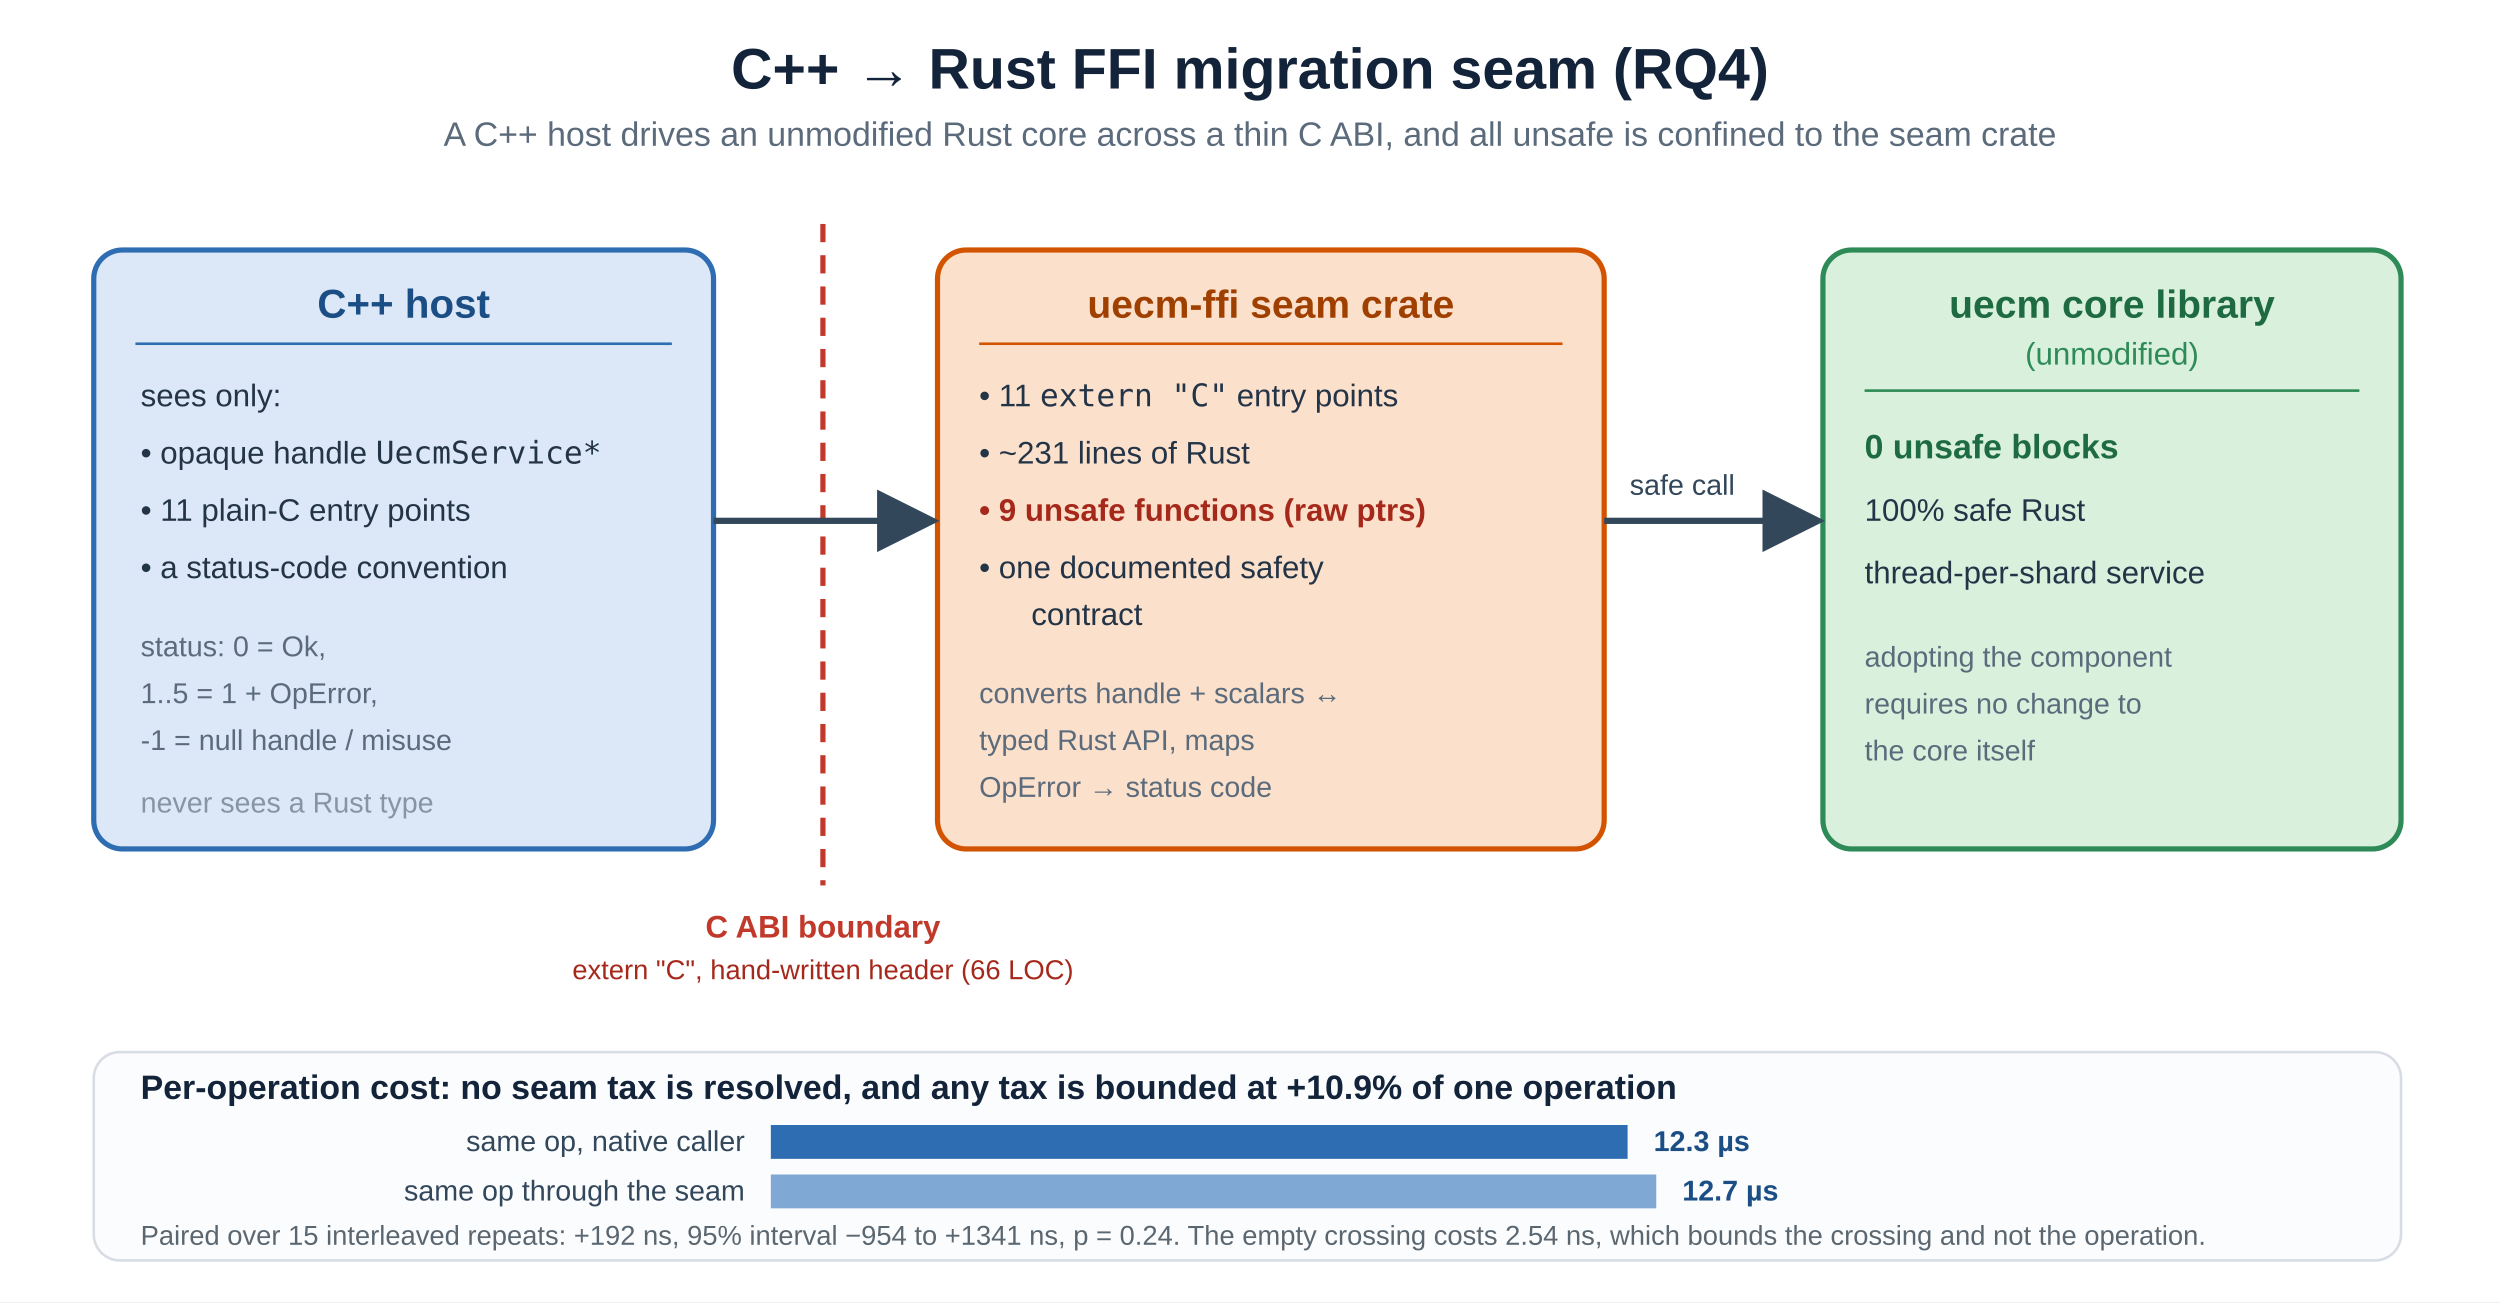
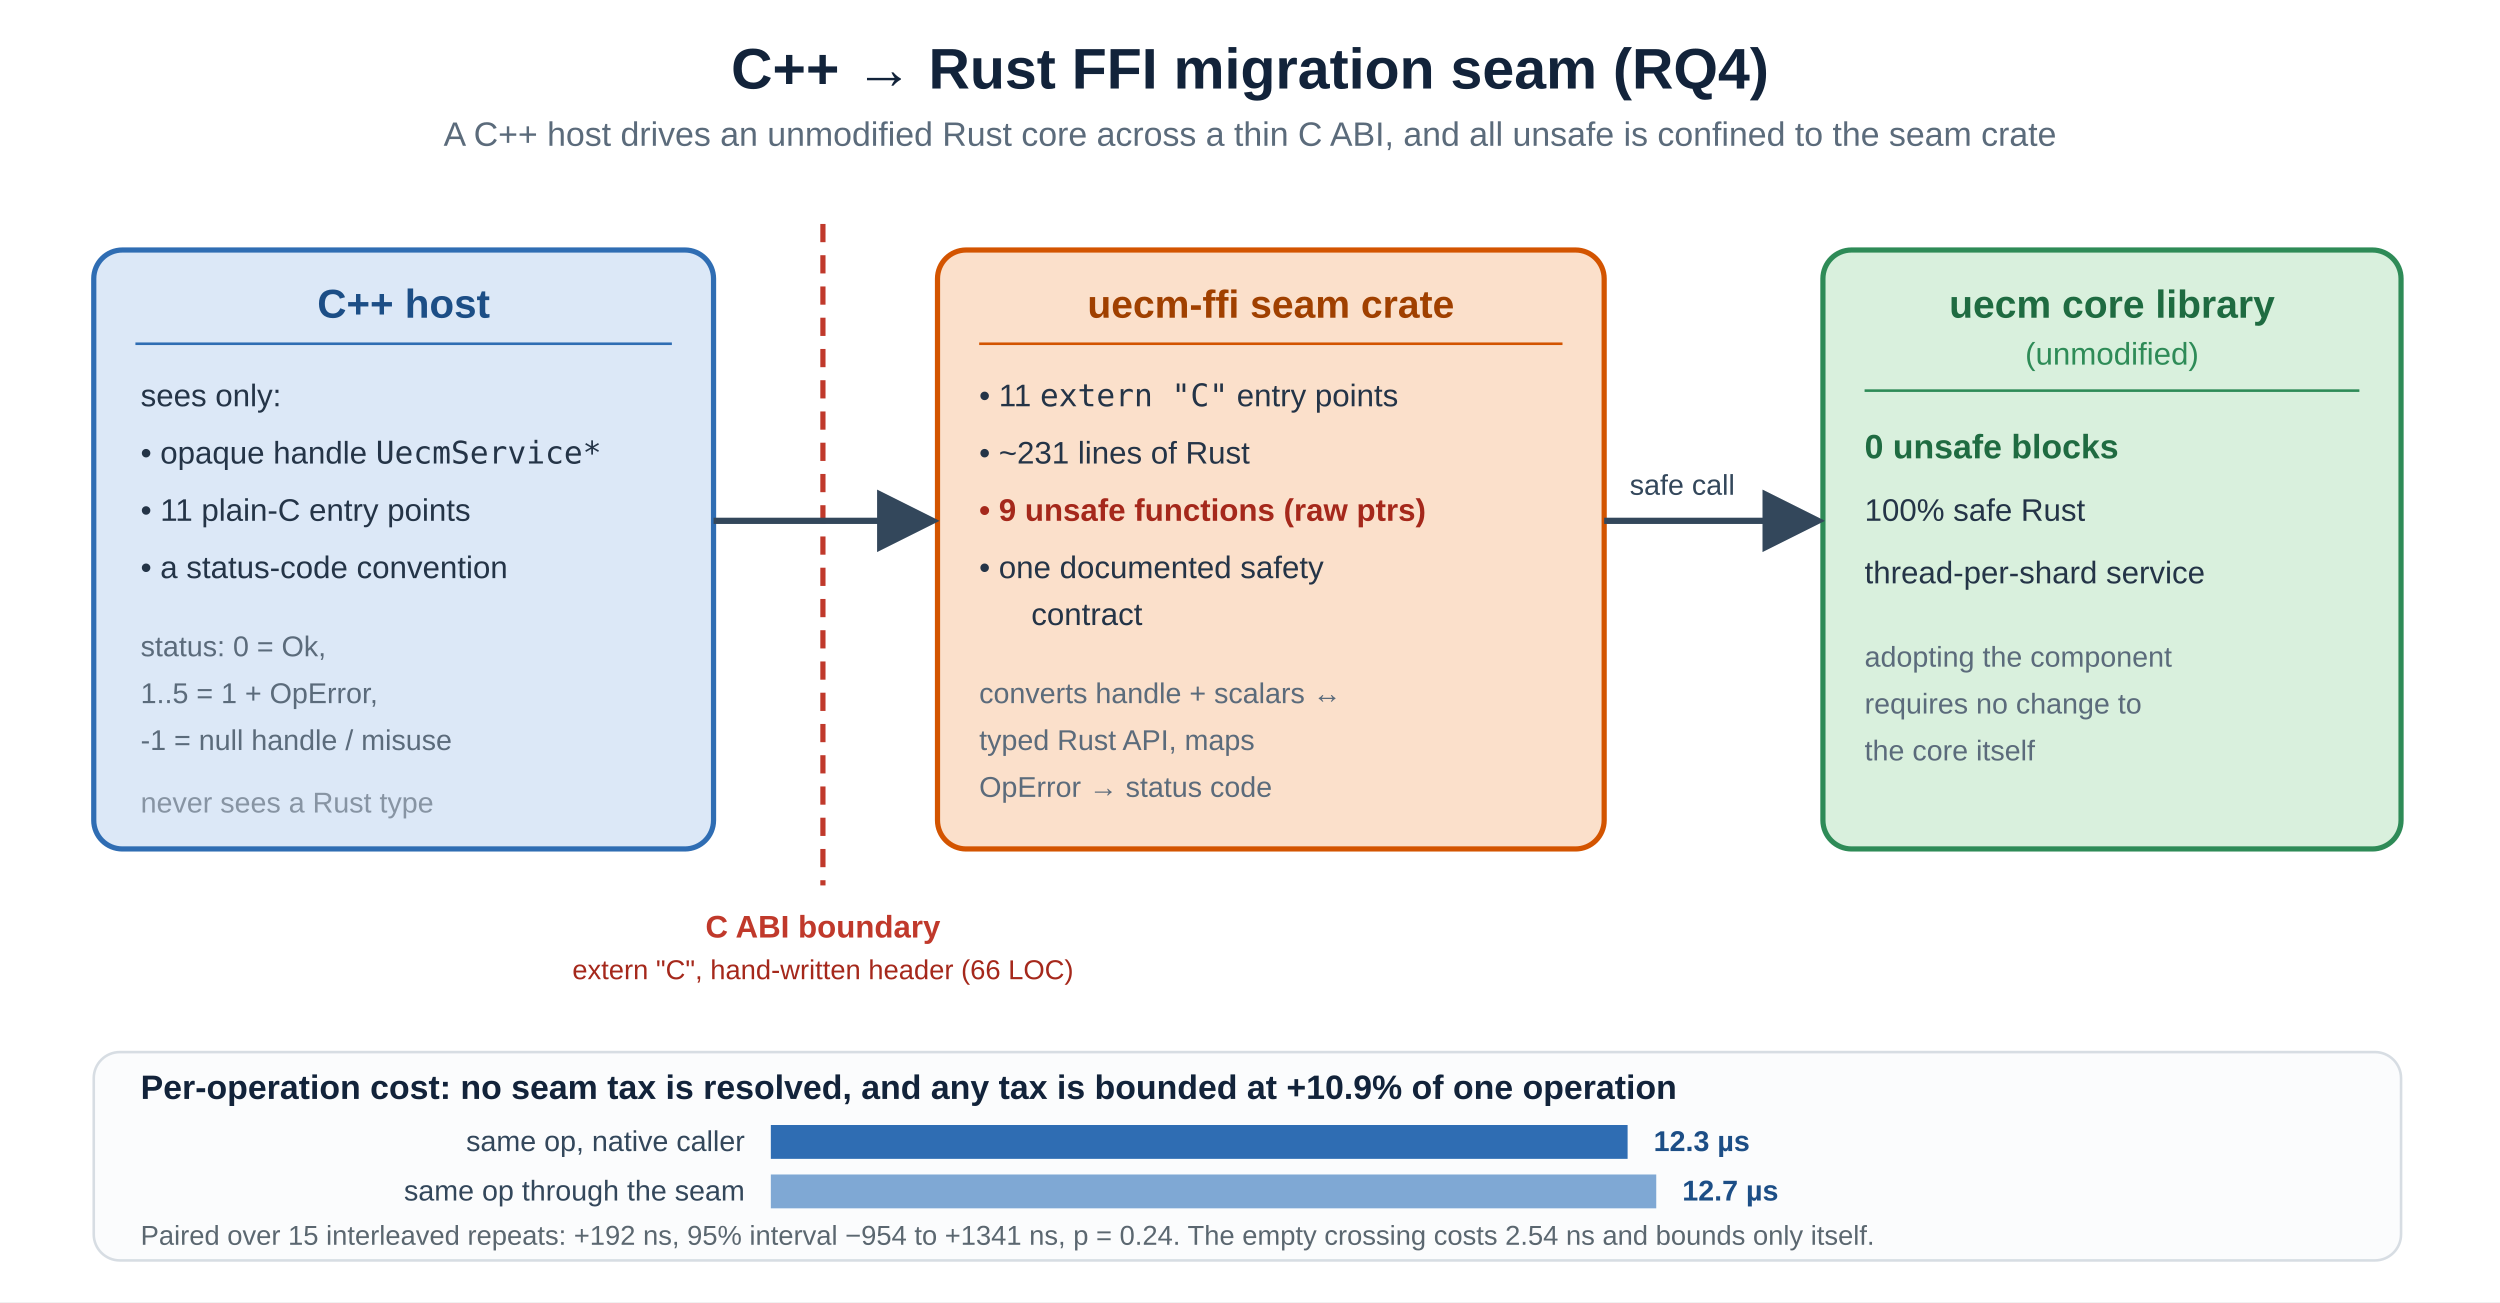
<svg xmlns="http://www.w3.org/2000/svg" viewBox="0 0 960 500" width="960" height="500" font-family="'Segoe UI','Helvetica Neue',Arial,sans-serif">
  <defs>
    <marker id="a" markerWidth="10" markerHeight="10" refX="8" refY="5" orient="auto">
      <path d="M0,0 L10,5 L0,10 z" fill="#33475b" />
    </marker>
  </defs>
  <rect x="0" y="0" width="960" height="500" fill="#ffffff" />
  <text x="480" y="34" text-anchor="middle" font-size="22" font-weight="700" fill="#12233a">C++ → Rust FFI migration seam (RQ4)</text>
  <text x="480" y="56" text-anchor="middle" font-size="13" fill="#5b6b7b">A C++ host drives an unmodified Rust core across a thin C ABI, and all unsafe is confined to the seam crate</text>
  <rect x="36" y="96" width="238" height="230" rx="11" fill="#dce8f7" stroke="#2f6db3" stroke-width="2" />
  <text x="155" y="122" text-anchor="middle" font-size="15.5" font-weight="700" fill="#1c4e86">C++ host</text>
  <line x1="52" y1="132" x2="258" y2="132" stroke="#2f6db3" stroke-width="1" />
  <text x="54" y="156" font-size="12" fill="#243447">sees only:</text>
  <text x="54" y="178" font-size="12" fill="#243447">• opaque handle <tspan font-family="monospace">UecmService*</tspan>
  </text>
  <text x="54" y="200" font-size="12" fill="#243447">• 11 plain-C entry points</text>
  <text x="54" y="222" font-size="12" fill="#243447">• a status-code convention</text>
  <text x="54" y="252" font-size="11" fill="#5b6b7b">status: 0 = Ok,</text>
  <text x="54" y="270" font-size="11" fill="#5b6b7b">1..5 = 1 + OpError,</text>
  <text x="54" y="288" font-size="11" fill="#5b6b7b">-1 = null handle / misuse</text>
  <text x="54" y="312" font-size="11" fill="#8794a3">never sees a Rust type</text>
  <line x1="316" y1="86" x2="316" y2="340" stroke="#c0392b" stroke-width="2" stroke-dasharray="7 5" />
  <text x="316" y="360" text-anchor="middle" font-size="12" font-weight="700" fill="#c0392b">C ABI boundary</text>
  <text x="316" y="376" text-anchor="middle" font-size="10.5" fill="#a5281b">extern "C", hand-written header (66 LOC)</text>
  <rect x="360" y="96" width="256" height="230" rx="11" fill="#fbe0cb" stroke="#d35400" stroke-width="2" />
  <text x="488" y="122" text-anchor="middle" font-size="15" font-weight="700" fill="#a04000">uecm-ffi seam crate</text>
  <line x1="376" y1="132" x2="600" y2="132" stroke="#d35400" stroke-width="1" />
  <text x="376" y="156" font-size="12" fill="#243447">• 11 <tspan font-family="monospace">extern "C"</tspan> entry points</text>
  <text x="376" y="178" font-size="12" fill="#243447">• ~231 lines of Rust</text>
  <text x="376" y="200" font-size="12" fill="#a5281b" font-weight="700">• 9 unsafe functions (raw ptrs)</text>
  <text x="376" y="222" font-size="12" fill="#243447">• one documented safety</text>
  <text x="396" y="240" font-size="12" fill="#243447">contract</text>
  <text x="376" y="270" font-size="11" fill="#5b6b7b">converts handle + scalars ↔</text>
  <text x="376" y="288" font-size="11" fill="#5b6b7b">typed Rust API, maps</text>
  <text x="376" y="306" font-size="11" fill="#5b6b7b">OpError → status code</text>
  <rect x="700" y="96" width="222" height="230" rx="11" fill="#d9f0dd" stroke="#2e8b57" stroke-width="2" />
  <text x="811" y="122" text-anchor="middle" font-size="15" font-weight="700" fill="#1f6b41">uecm core library</text>
  <text x="811" y="140" text-anchor="middle" font-size="12" fill="#2e8b57">(unmodified)</text>
  <line x1="716" y1="150" x2="906" y2="150" stroke="#2e8b57" stroke-width="1" />
  <text x="716" y="176" font-size="13" font-weight="700" fill="#1f6b41">0 unsafe blocks</text>
  <text x="716" y="200" font-size="12" fill="#243447">100% safe Rust</text>
  <text x="716" y="224" font-size="12" fill="#243447">thread-per-shard service</text>
  <text x="716" y="256" font-size="11" fill="#5b6b7b">adopting the component</text>
  <text x="716" y="274" font-size="11" fill="#5b6b7b">requires no change to</text>
  <text x="716" y="292" font-size="11" fill="#5b6b7b">the core itself</text>
  <line x1="274" y1="200" x2="356" y2="200" stroke="#33475b" stroke-width="2.4" marker-end="url(#a)" />
  <line x1="616" y1="200" x2="696" y2="200" stroke="#33475b" stroke-width="2.4" marker-end="url(#a)" />
  <text x="646" y="190" text-anchor="middle" font-size="11" fill="#33475b">safe call</text>
  <rect x="36" y="404" width="886" height="80" rx="10" fill="#fbfcfd" stroke="#d7dde3" />
  <text x="54" y="422" font-size="13" font-weight="700" fill="#12233a">Per-operation cost: no seam tax is resolved, and any tax is bounded at +10.9% of one operation</text>
  <text x="286" y="442" text-anchor="end" font-size="11" fill="#33475b">same op, native caller</text>
  <rect x="296" y="432" width="329" height="13" fill="#2f6db3" />
  <text x="635" y="442" font-size="11" fill="#1c4e86">
    <tspan font-weight="700">12.3 µs</tspan>
  </text>
  <text x="286" y="461" text-anchor="end" font-size="11" fill="#33475b">same op through the seam</text>
  <rect x="296" y="451" width="340" height="13" fill="#7fa8d4" />
  <text x="646" y="461" font-size="11" fill="#1c4e86">
    <tspan font-weight="700">12.7 µs</tspan>
  </text>
-   <text x="54" y="478" font-size="10.5" fill="#5b6770">Paired over 15 interleaved repeats: +192 ns, 95% interval −954 to +1341 ns, p = 0.24. The empty crossing costs 2.54 ns, which bounds the crossing and not the operation.</text>
+   <text x="54" y="478" font-size="10.5" fill="#5b6770">Paired over 15 interleaved repeats: +192 ns, 95% interval −954 to +1341 ns, p = 0.24. The empty crossing costs 2.54 ns and bounds only itself.</text>
</svg>
